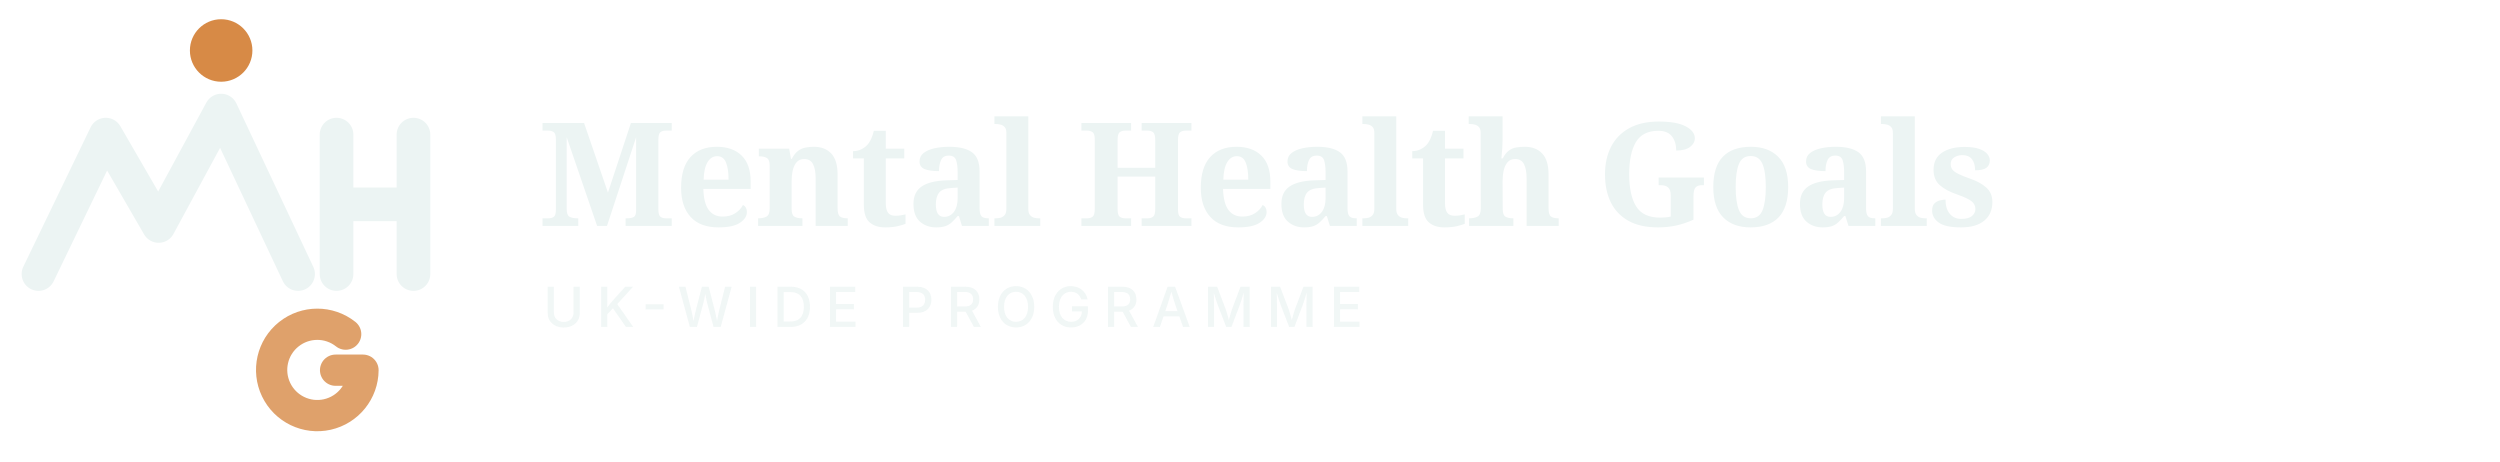
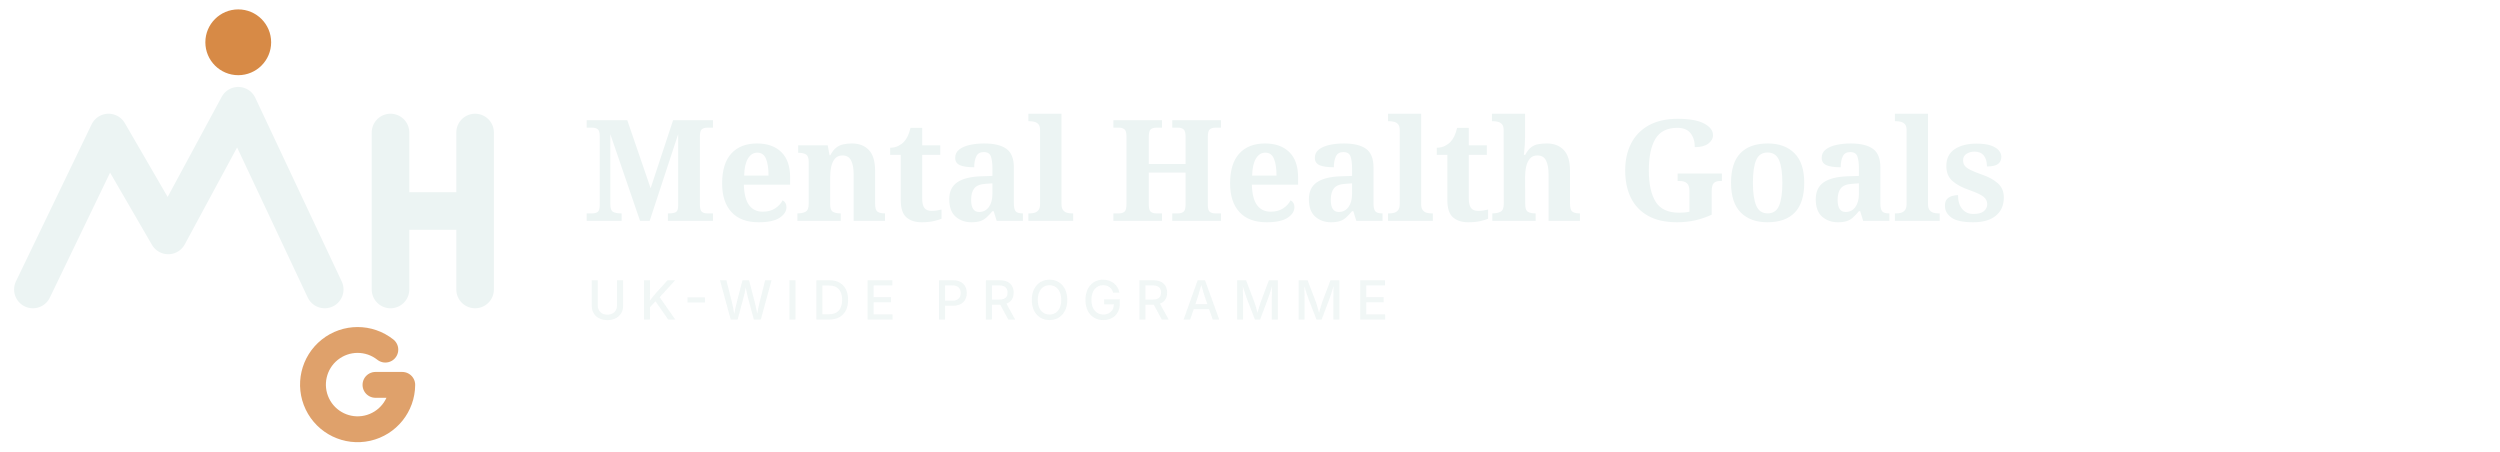
- <svg xmlns="http://www.w3.org/2000/svg" width="520" height="96" viewBox="0 0 520 96" role="img" aria-label="Mental Health Goals — UK-wide Programme">
+ <svg xmlns="http://www.w3.org/2000/svg" width="532" height="96" viewBox="0 0 532 96" role="img" aria-label="Mental Health Goals — UK-wide Programme">
  <g transform="translate(0 0)">
-     <path d="M 8 57 L 22 28 L 33 47 L 46 23 L 62 57" fill="none" stroke="#ECF4F3" stroke-width="7" stroke-linecap="round" stroke-linejoin="round" />
-     <circle cx="46" cy="10.5" r="6.5" fill="#D78A46" />
-     <path d="M 70 57 L 70 28 M 70 42.5 L 86 42.5 M 86 28 L 86 57" fill="none" stroke="#ECF4F3" stroke-width="7" stroke-linecap="round" stroke-linejoin="round" />
-     <path d="M 71.9 69.5 A 9.5 9.5 0 1 0 75.5 77 L 69.8 77" fill="none" stroke="#D78A46" stroke-width="6.5" stroke-linecap="round" stroke-linejoin="round" stroke-opacity="0.8" />
+     <path d="M 7 61.6 L 23.1 28.2 L 35.8 50.1 L 50.7 22.5 L 69.1 61.6" fill="none" stroke="#ECF4F3" stroke-width="8" stroke-linecap="round" stroke-linejoin="round" />
+     <circle cx="50.7" cy="9" r="7" fill="#D78A46" />
+     <path d="M 83.1 61.6 L 83.1 28.2 M 83.1 44.9 L 101.1 44.9 M 101.1 28.2 L 101.1 61.6" fill="none" stroke="#ECF4F3" stroke-width="8" stroke-linecap="round" stroke-linejoin="round" />
+     <path d="M 82.0 74.4 A 9.5 9.5 0 1 0 85.6 81.9 L 79.9 81.9" fill="none" stroke="#D78A46" stroke-width="5.5" stroke-linecap="round" stroke-linejoin="round" stroke-opacity="0.8" />
  </g>
-   <text x="112" y="47" font-family="Fraunces, 'Iowan Old Style', 'Palatino Nova', Georgia, serif" font-size="30" font-weight="600" letter-spacing="-0.3" fill="#ECF4F3">Mental Health Goals</text>
-   <text x="113" y="68" font-family="Inter, 'Helvetica Neue', Helvetica, Arial, sans-serif" font-size="11.5" font-weight="500" letter-spacing="2.6" fill="#ECF4F3" opacity="0.75">UK-WIDE PROGRAMME</text>
+   <text x="124" y="47" font-family="Fraunces, 'Iowan Old Style', 'Palatino Nova', Georgia, serif" font-size="30" font-weight="600" letter-spacing="-0.3" fill="#ECF4F3">Mental Health Goals</text>
+   <text x="125" y="68" font-family="Inter, 'Helvetica Neue', Helvetica, Arial, sans-serif" font-size="11.5" font-weight="500" letter-spacing="2.6" fill="#ECF4F3" opacity="0.75">UK-WIDE PROGRAMME</text>
</svg>
